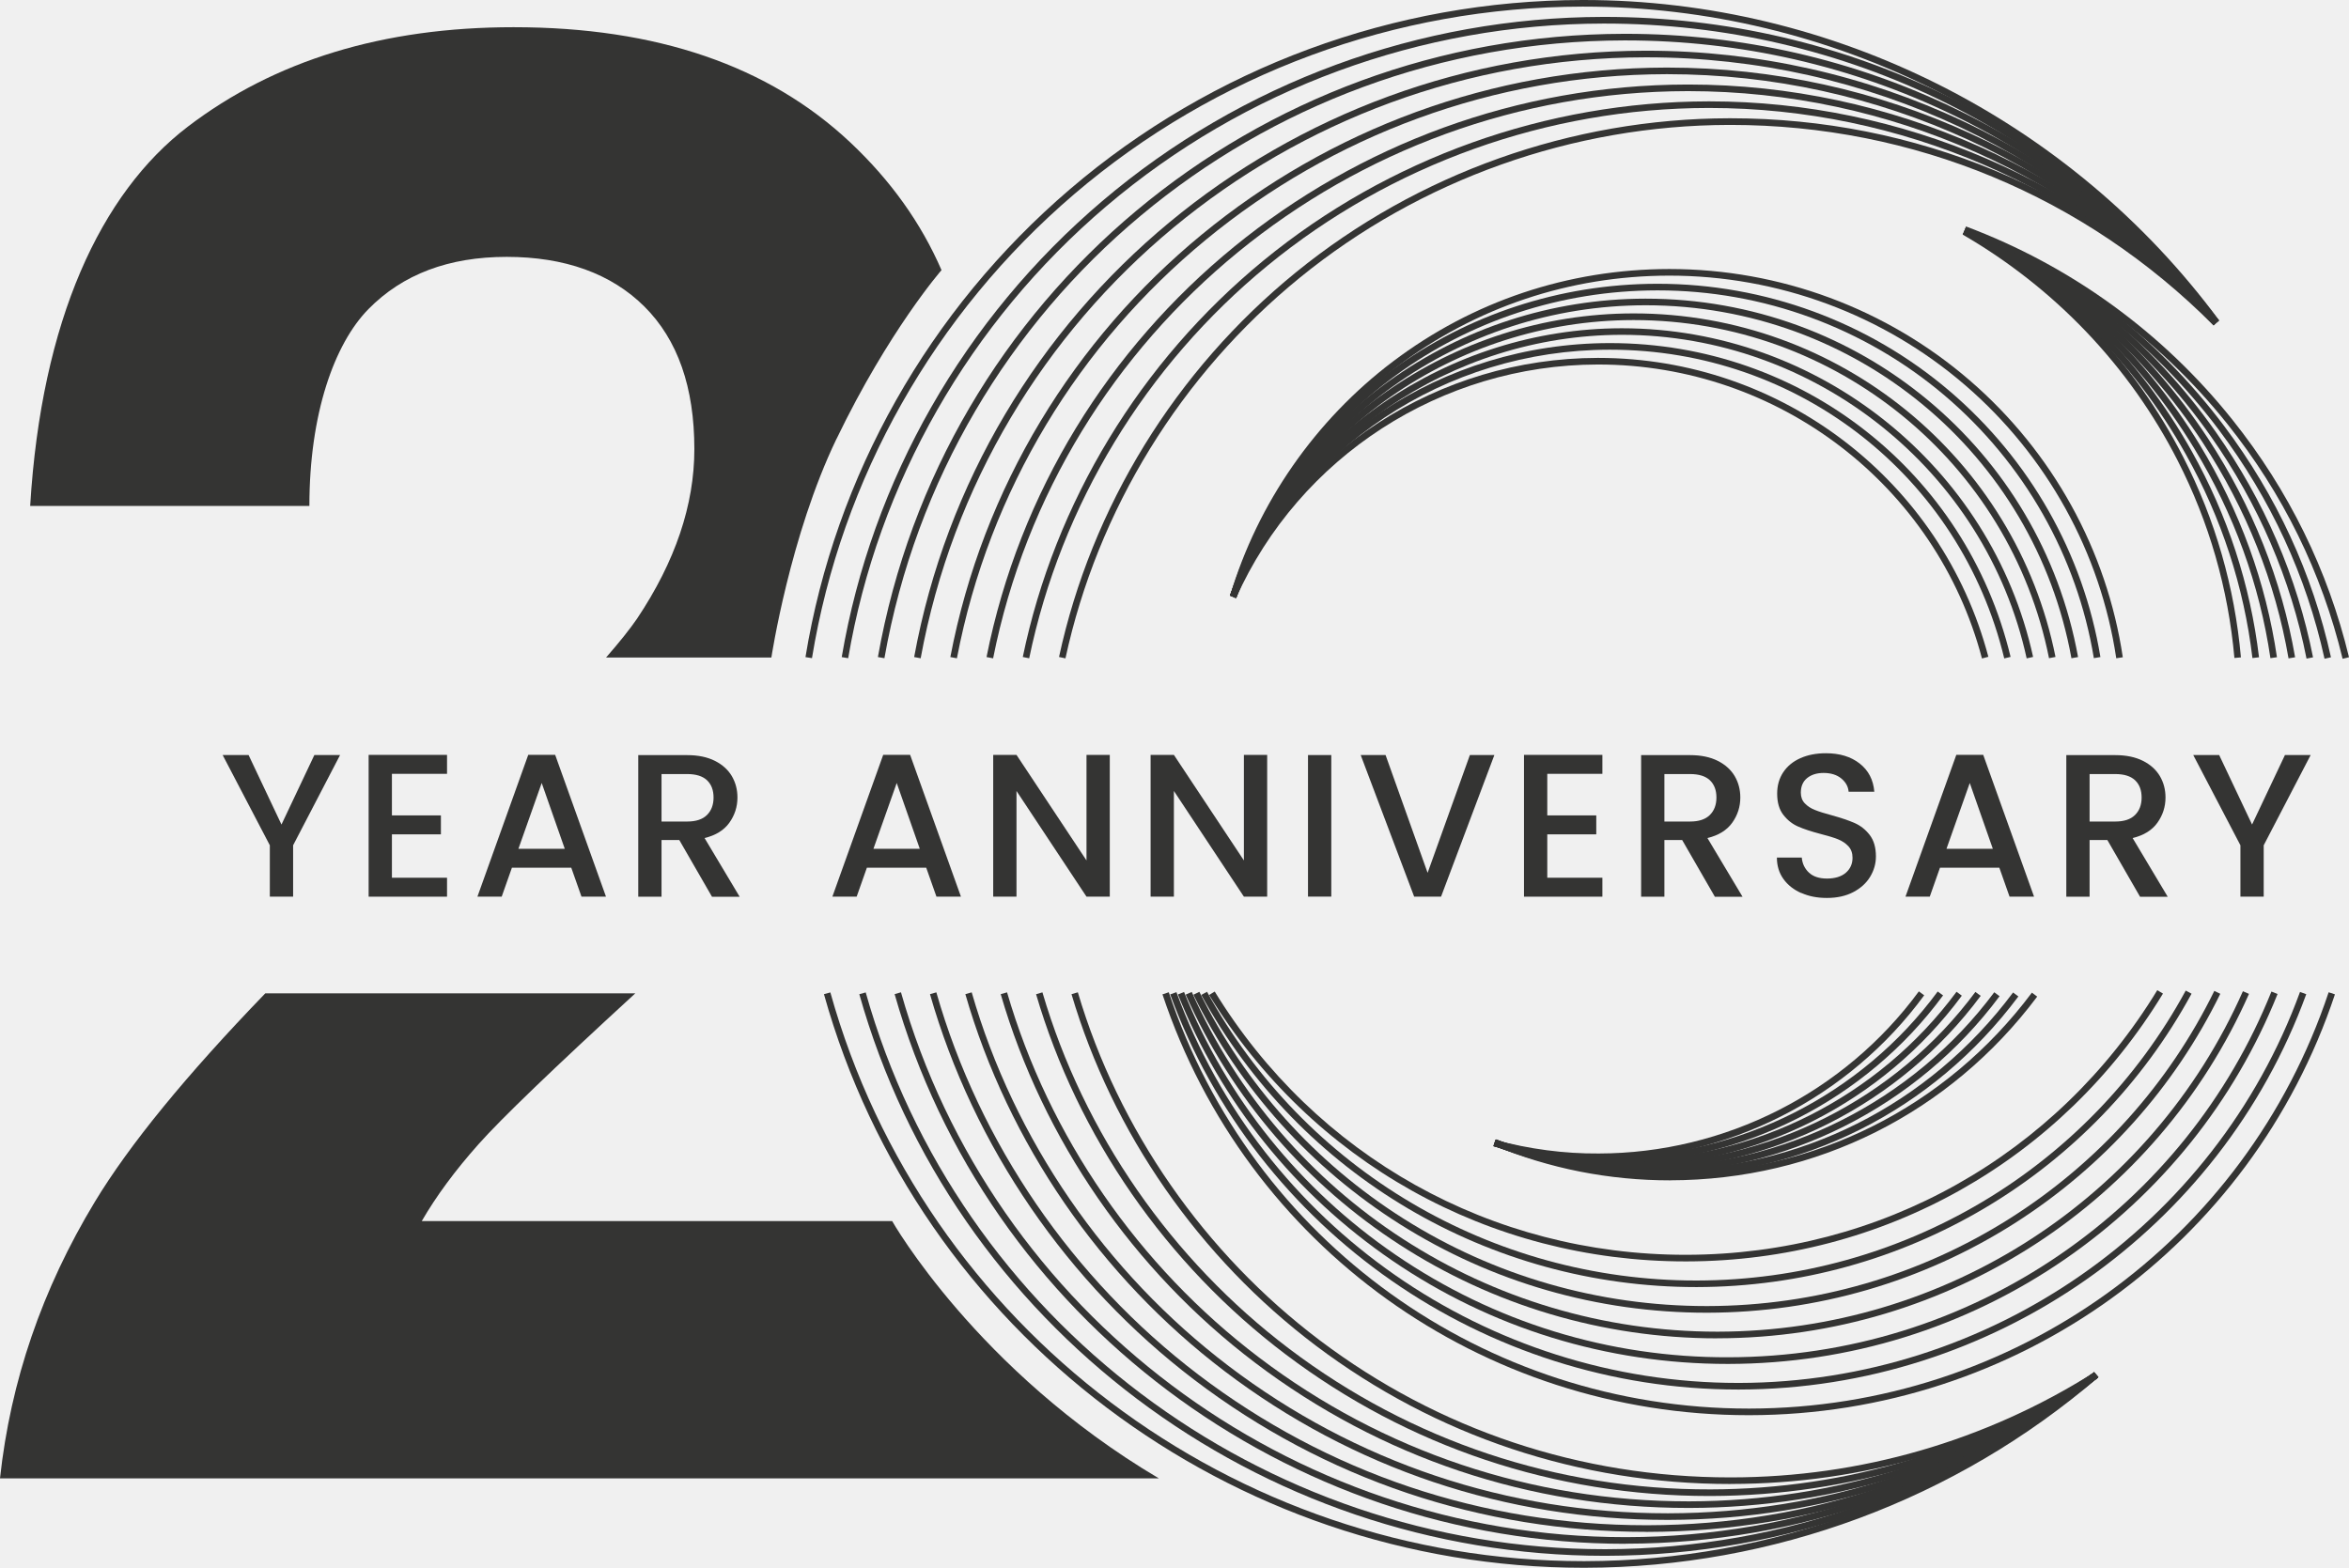
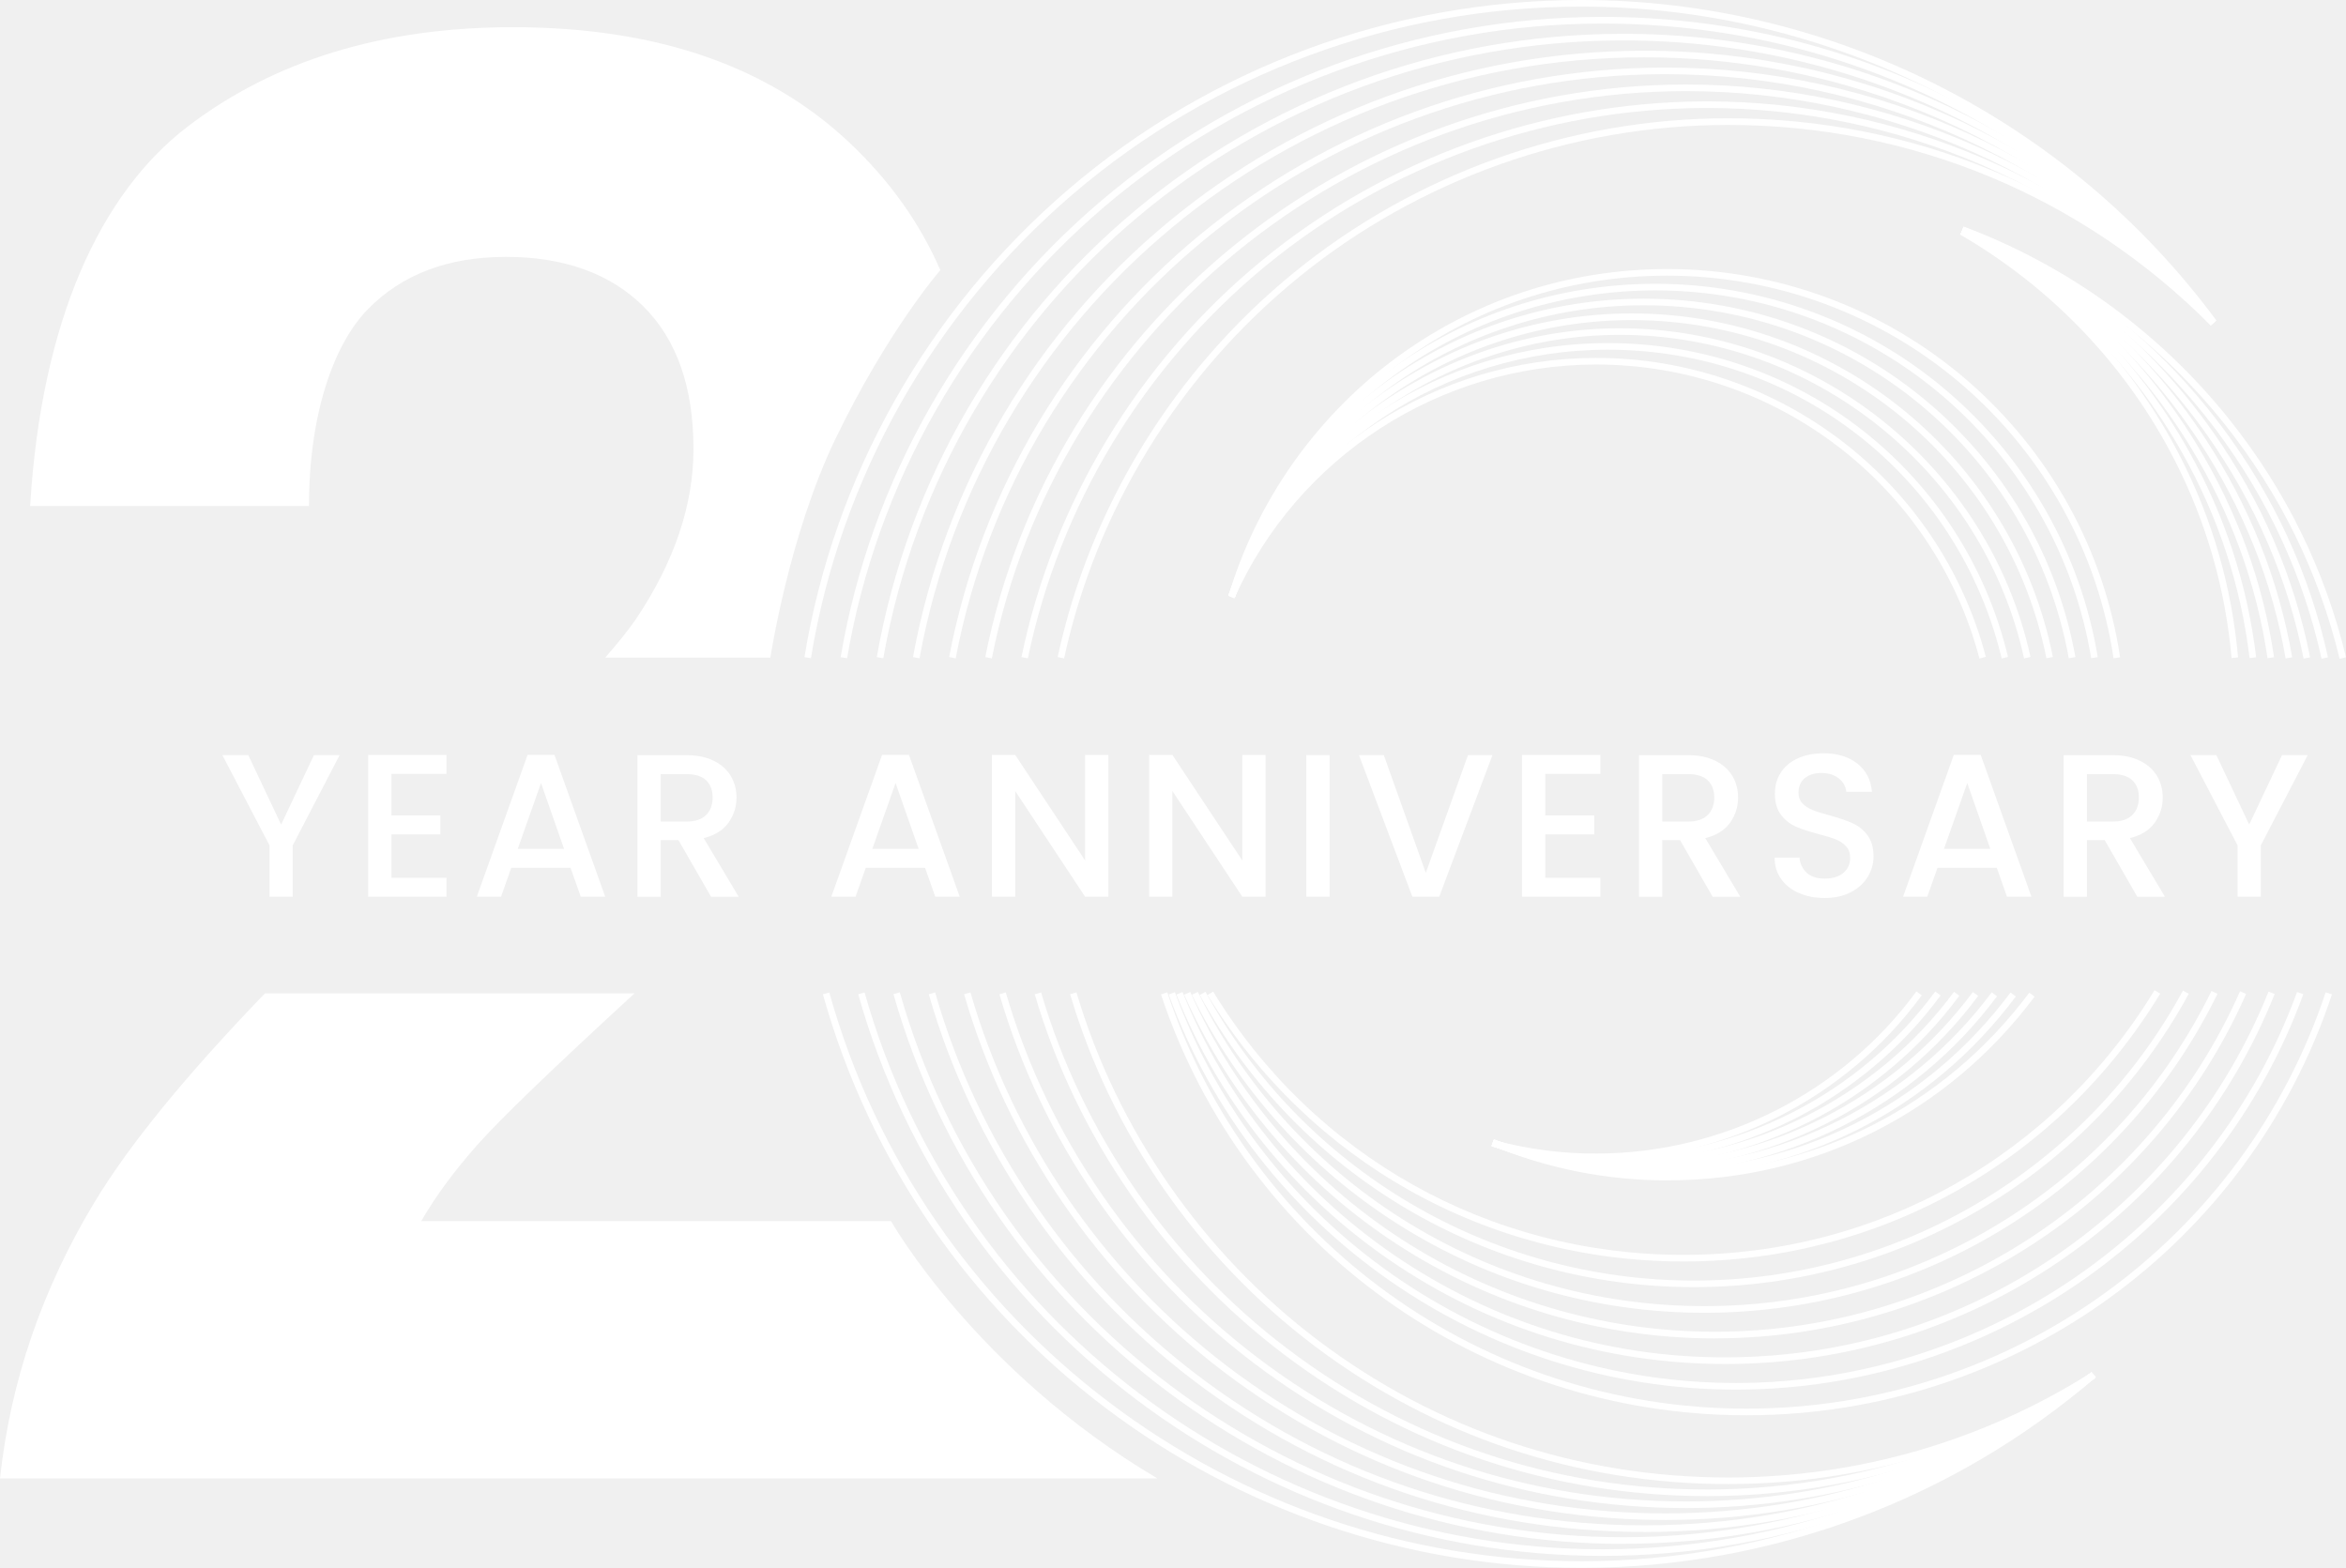
- <svg xmlns="http://www.w3.org/2000/svg" width="400" height="267" viewBox="0 0 400 267" fill="none">
-   <g clip-path="url(#clip0_923_1016)">
-     <path d="M297.769 241.015C252.328 241.015 212.232 212.236 197.952 169.345L199.023 168.988C213.152 211.411 252.826 239.89 297.778 239.89H297.947C342.816 239.815 382.432 211.327 396.534 168.988L397.605 169.345C383.353 212.143 343.304 240.94 297.947 241.015C297.891 241.015 297.825 241.015 297.769 241.015Z" fill="#343433" />
-     <path d="M295.975 236.647C252.826 236.647 213.979 209.622 199.268 169.356L200.329 168.971C214.872 208.797 253.295 235.522 295.975 235.522H296.144C338.767 235.447 377.153 208.684 391.658 168.934L392.72 169.318C378.055 209.519 339.246 236.581 296.153 236.647C296.097 236.647 296.041 236.647 295.975 236.647Z" fill="#343433" />
-     <path d="M294.19 232.286C273.663 232.286 253.925 226.2 237.081 214.685C220.584 203.404 207.958 187.734 200.583 169.364L201.626 168.942C208.925 187.106 221.401 202.597 237.72 213.747C254.423 225.159 274.02 231.226 294.35 231.151C314.661 231.114 334.192 225.056 350.83 213.634C367.082 202.475 379.521 186.994 386.792 168.867L387.835 169.289C380.479 187.622 367.909 203.282 351.468 214.563C334.633 226.116 314.886 232.248 294.35 232.286C294.293 232.286 294.246 232.286 294.19 232.286Z" fill="#343433" />
-     <path d="M292.405 227.927C253.192 227.927 217.681 204.971 201.907 169.394L202.941 168.934C218.526 204.099 253.633 226.792 292.405 226.792H292.564C331.307 226.727 366.387 203.968 381.934 168.812L382.968 169.263C367.232 204.831 331.749 227.852 292.564 227.918C292.508 227.918 292.452 227.918 292.405 227.918V227.927Z" fill="#343433" />
-     <path d="M290.592 223.564C272.056 223.564 254.038 218.369 238.471 208.542C223.271 198.949 211.086 185.417 203.223 169.41L204.237 168.913C212.007 184.733 224.05 198.105 239.072 207.585C254.46 217.3 272.272 222.43 290.592 222.43H290.761C309.118 222.401 326.949 217.216 342.346 207.445C357.33 197.936 369.337 184.555 377.068 168.754L378.083 169.251C370.257 185.239 358.11 198.78 342.947 208.401C327.371 218.285 309.324 223.527 290.761 223.564C290.704 223.564 290.648 223.564 290.592 223.564Z" fill="#343433" />
-     <path d="M288.826 219.196C253.634 219.196 221.354 200.141 204.557 169.44L205.543 168.906C222.143 199.241 254.047 218.08 288.816 218.08H288.966C323.773 218.014 355.668 199.091 372.202 168.699L373.188 169.234C356.447 199.991 324.177 219.14 288.957 219.196C288.91 219.196 288.854 219.196 288.807 219.196H288.826Z" fill="#343433" />
-     <path d="M287.022 214.825C253.615 214.825 223.299 197.871 205.891 169.449L206.849 168.867C224.05 196.952 254.009 213.7 287.022 213.7H287.181C320.231 213.644 350.209 196.793 367.354 168.633L368.322 169.214C350.97 197.721 320.635 214.769 287.191 214.825C287.134 214.825 287.078 214.825 287.031 214.825H287.022Z" fill="#343433" />
-     <path d="M398.91 112.192C395.369 97.525 388.755 84.06 379.257 72.169C367.514 57.475 352.003 46.213 334.389 39.621L334.783 38.57C352.586 45.238 368.275 56.612 380.14 71.475C389.741 83.497 396.421 97.103 400 111.929L398.901 112.192H398.91Z" fill="#343433" />
-     <path d="M395.829 112.172C392.729 98.078 386.669 84.968 377.848 73.219C366.602 58.252 351.571 46.653 334.36 39.685L334.783 38.645C352.172 45.687 367.373 57.418 378.74 72.553C387.665 84.434 393.781 97.684 396.928 111.938L395.829 112.181V112.172Z" fill="#343433" />
-     <path d="M392.766 112.154C390.079 98.594 384.583 85.851 376.438 74.26C365.729 59.041 351.176 47.104 334.332 39.742L334.783 38.711C351.806 46.157 366.536 58.225 377.359 73.623C385.598 85.344 391.16 98.238 393.875 111.948L392.766 112.163V112.154Z" fill="#343433" />
-     <path d="M389.704 112.124C387.449 99.09 382.517 86.693 375.039 75.29C364.893 59.827 350.81 47.552 334.313 39.778L334.793 38.766C351.477 46.614 365.729 59.039 375.988 74.671C383.55 86.205 388.539 98.743 390.822 111.937L389.713 112.124H389.704Z" fill="#343433" />
-     <path d="M386.622 112.106C384.78 99.531 380.403 87.5 373.62 76.332C364.094 60.653 350.49 48.031 334.275 39.835L334.783 38.832C351.176 47.122 364.939 59.884 374.578 75.741C381.436 87.031 385.861 99.213 387.73 111.928L386.612 112.088L386.622 112.106Z" fill="#343433" />
-     <path d="M383.559 112.079C382.103 99.888 378.289 88.204 372.21 77.364C363.333 61.498 350.208 48.538 334.247 39.883L334.783 38.898C350.932 47.657 364.216 60.766 373.197 76.811C379.341 87.782 383.202 99.598 384.677 111.938L383.559 112.07V112.079Z" fill="#343433" />
-     <path d="M380.487 112.05C379.435 100.235 376.175 88.907 370.802 78.395C362.619 62.388 349.965 49.091 334.21 39.948L334.774 38.973C350.716 48.228 363.521 61.684 371.797 77.888C377.237 88.532 380.534 99.991 381.596 111.956L380.469 112.059L380.487 112.05Z" fill="#343433" />
-     <path d="M138.269 112.087L137.16 111.909C142.214 81.029 158.204 52.738 182.188 32.23C206.426 11.497 237.418 0.047 269.435 0H269.632C312.19 0 352.642 20.386 377.876 54.557L376.965 55.223C351.947 21.343 311.833 1.125 269.632 1.125C269.567 1.125 269.501 1.125 269.435 1.125C237.682 1.172 206.961 12.519 182.911 33.074C159.134 53.404 143.276 81.461 138.269 112.078V112.087Z" fill="#343433" />
-     <path d="M144.441 112.096L143.332 111.909C148.452 81.789 164.197 54.21 187.684 34.255C211.424 14.075 241.73 2.926 273.014 2.879H273.221C314.651 2.879 352.783 21.709 377.857 54.576L376.955 55.261C352.088 22.684 314.284 4.014 273.211 4.014C273.136 4.014 273.07 4.014 273.005 4.014C241.993 4.06 211.94 15.107 188.398 35.118C165.118 54.904 149.504 82.248 144.431 112.106L144.441 112.096Z" fill="#343433" />
-     <path d="M150.604 112.096L149.495 111.9C160.336 50.497 213.782 5.861 276.584 5.758H276.8C316.473 5.758 353.29 23.547 377.838 54.585L376.955 55.279C352.623 24.512 316.126 6.883 276.8 6.883C276.725 6.883 276.659 6.883 276.584 6.883C214.336 6.986 161.351 51.238 150.604 112.096Z" fill="#343433" />
-     <path d="M156.776 112.106L155.667 111.9C166.63 52.157 218.995 8.73 280.173 8.637H280.389C318.305 8.637 353.816 25.385 377.838 54.604L376.964 55.317C353.159 26.36 317.967 9.762 280.389 9.762C280.314 9.762 280.248 9.762 280.173 9.762C219.54 9.856 167.645 52.898 156.776 112.106Z" fill="#343433" />
-     <path d="M162.939 112.108L161.83 111.901C172.925 53.837 224.2 11.611 283.743 11.508H283.931C320.118 11.508 354.324 27.205 377.81 54.606L376.955 55.337C353.694 28.19 319.79 12.633 283.94 12.633C283.874 12.633 283.818 12.633 283.752 12.633C224.745 12.736 173.94 54.568 162.948 112.108H162.939Z" fill="#343433" />
-     <path d="M169.102 112.115L167.993 111.9C179.21 55.495 229.396 14.488 287.313 14.395H287.501C321.951 14.395 354.841 29.051 377.782 54.623L376.946 55.373C354.23 30.036 321.641 15.52 287.51 15.52C287.445 15.52 287.388 15.52 287.322 15.52C229.941 15.614 180.225 56.236 169.111 112.125L169.102 112.115Z" fill="#343433" />
-     <path d="M175.264 112.113L174.165 111.888C179.623 85.566 194.166 61.588 215.135 44.381C236.385 26.939 263.291 17.309 290.901 17.262H291.099C323.82 17.262 355.404 30.878 377.782 54.63L376.955 55.399C354.794 31.872 323.5 18.387 291.089 18.387C291.024 18.387 290.958 18.387 290.892 18.387C263.545 18.424 236.892 27.971 215.839 45.244C195.068 62.291 180.657 86.035 175.255 112.113H175.264Z" fill="#343433" />
-     <path d="M181.436 112.123L180.337 111.888C185.861 86.326 200.169 63.07 220.63 46.416C241.383 29.518 267.603 20.188 294.471 20.141H294.678C326.112 20.141 355.601 32.387 377.744 54.64L376.945 55.437C355.019 33.4 325.802 21.275 294.678 21.275C294.603 21.275 294.537 21.275 294.471 21.275C267.856 21.322 241.89 30.559 221.335 47.297C201.071 63.801 186.904 86.823 181.427 112.141L181.436 112.123Z" fill="#343433" />
-     <path d="M269.642 266.999C209.536 266.999 156.382 226.864 140.308 169.316L141.397 169.016C157.33 226.067 210.053 265.874 269.642 265.874H269.867C301.696 265.818 332.501 254.387 356.617 233.672L357.349 234.525C333.036 255.418 301.959 266.952 269.867 266.999C269.792 266.999 269.717 266.999 269.642 266.999Z" fill="#343433" />
-     <path d="M273.23 264.964C214.345 264.964 162.187 225.655 146.329 169.316L147.419 169.016C163.136 224.867 214.853 263.839 273.23 263.839H273.437C303.791 263.783 333.327 253.074 356.607 233.682L357.33 234.544C333.844 254.105 304.054 264.908 273.446 264.964C273.381 264.964 273.305 264.964 273.24 264.964H273.23Z" fill="#343433" />
-     <path d="M276.791 262.919C219.137 262.919 167.984 224.453 152.342 169.306L153.422 168.996C168.923 223.656 219.635 261.785 276.782 261.785H276.988C305.886 261.738 334.145 251.76 356.579 233.681L357.283 234.553C334.652 252.792 306.13 262.863 276.979 262.9C276.913 262.9 276.838 262.9 276.772 262.9L276.791 262.919Z" fill="#343433" />
-     <path d="M280.352 260.883C252.244 260.883 225.629 251.927 203.364 234.983C181.747 218.535 165.767 195.213 158.364 169.313L159.445 169.004C166.782 194.67 182.621 217.785 204.04 234.092C226.108 250.887 252.488 259.757 280.343 259.757H280.559C308.376 259.711 334.662 250.699 356.579 233.707L357.274 234.598C335.16 251.749 308.63 260.845 280.559 260.892C280.484 260.892 280.418 260.892 280.343 260.892L280.352 260.883Z" fill="#343433" />
-     <path d="M283.922 258.848C256.414 258.848 230.354 250.099 208.54 233.529C187.365 217.447 171.685 194.641 164.386 169.313L165.466 169.004C172.7 194.107 188.238 216.697 209.216 232.638C230.833 249.049 256.659 257.723 283.912 257.723H284.128C310.48 257.676 335.526 249.377 356.579 233.717L357.255 234.617C336.005 250.427 310.724 258.801 284.128 258.848C284.053 258.848 283.987 258.848 283.912 258.848H283.922Z" fill="#343433" />
-     <path d="M287.491 256.813C260.585 256.813 235.079 248.261 213.716 232.076C192.982 216.369 177.603 194.079 170.407 169.313L171.488 169.004C178.618 193.535 193.856 215.618 214.392 231.185C235.549 247.22 260.83 255.688 287.482 255.688H287.698C312.556 255.641 336.38 248.045 356.578 233.726L357.236 234.645C336.841 249.105 312.8 256.766 287.698 256.813C287.623 256.813 287.557 256.813 287.482 256.813H287.491Z" fill="#343433" />
-     <path d="M291.08 254.778C264.757 254.778 239.796 246.432 218.893 230.632C198.601 215.3 183.523 193.526 176.43 169.323L177.51 169.004C184.537 192.972 199.474 214.54 219.569 229.731C240.331 245.42 265.161 253.709 291.268 253.653C314.67 253.606 337.255 246.723 356.588 233.735L357.218 234.673C337.705 247.783 314.905 254.731 291.278 254.778C291.212 254.778 291.146 254.778 291.08 254.778Z" fill="#343433" />
-     <path d="M294.688 252.735C268.928 252.735 244.521 244.587 224.069 229.17C204.228 214.204 189.45 192.955 182.461 169.315L183.541 168.996C190.465 192.402 205.102 213.445 224.746 228.27C245 243.546 269.163 251.61 294.641 251.61H294.829C316.774 251.582 338.109 245.402 356.57 233.746L357.171 234.693C338.532 246.462 316.981 252.698 294.866 252.726C294.801 252.726 294.735 252.726 294.669 252.726L294.688 252.735Z" fill="#343433" />
-     <path d="M284.429 201.022C273.982 201.022 263.864 199.025 254.348 195.077L254.78 194.036C264.156 197.918 274.133 199.887 284.429 199.887C308.911 199.85 331.355 188.616 346.001 169.055L346.903 169.73C332.04 189.572 309.277 200.975 284.429 201.013V201.022Z" fill="#343433" />
-     <path d="M282.409 200.441C272.695 200.441 263.254 198.641 254.348 195.106L254.761 194.055C263.536 197.544 272.836 199.316 282.409 199.316C306.44 199.279 328.452 188.241 342.797 169.027L343.699 169.703C329.137 189.198 306.797 200.404 282.409 200.441Z" fill="#343433" />
-     <path d="M280.371 199.868C271.38 199.868 262.624 198.274 254.329 195.132L254.733 194.082C262.897 197.176 271.53 198.742 280.38 198.742C303.613 198.705 325.746 187.583 339.594 168.988L340.496 169.663C326.441 188.54 303.97 199.83 280.38 199.868H280.371Z" fill="#343433" />
-     <path d="M278.35 199.288C270.111 199.288 262.023 197.891 254.338 195.143L254.714 194.084C262.286 196.784 270.233 198.153 278.35 198.153C301.132 198.116 322.833 187.191 336.38 168.934L337.282 169.599C323.519 188.138 301.489 199.232 278.35 199.269V199.288Z" fill="#343433" />
-     <path d="M276.312 198.717C268.796 198.717 261.403 197.526 254.319 195.181L254.676 194.112C261.647 196.419 268.918 197.591 276.312 197.591C298.652 197.554 319.903 186.836 333.168 168.906L334.069 169.572C320.598 187.783 299.009 198.679 276.312 198.707V198.717Z" fill="#343433" />
-     <path d="M274.292 198.145C267.491 198.145 260.774 197.16 254.329 195.2L254.658 194.122C260.999 196.044 267.604 197.01 274.292 197.01C296.191 196.973 317 186.451 329.964 168.859L330.876 169.525C317.705 187.398 296.557 198.098 274.302 198.126L274.292 198.145Z" fill="#343433" />
-     <path d="M272.15 197.572C266.147 197.572 260.153 196.784 254.338 195.237L254.629 194.149C260.397 195.687 266.335 196.494 272.263 196.447C293.72 196.409 314.087 186.085 326.751 168.84L327.662 169.506C314.792 187.051 294.086 197.544 272.272 197.572C272.234 197.572 272.197 197.572 272.159 197.572H272.15Z" fill="#343433" />
-     <path d="M360.364 112.086C357.677 94.109 348.565 77.624 334.698 65.649C320.691 53.553 302.738 46.923 284.184 46.942C267.283 46.97 251.256 52.343 237.841 62.489C224.858 72.307 215.172 86.233 210.569 101.705L209.488 101.386C214.157 85.689 223.984 71.557 237.165 61.589C250.787 51.293 267.049 45.844 284.194 45.816H284.306C303.105 45.816 321.264 52.559 335.441 64.805C349.514 76.958 358.758 93.697 361.482 111.936L360.364 112.105V112.086Z" fill="#343433" />
-     <path d="M356.551 112.084C353.695 94.755 344.685 78.889 331.195 67.402C317.582 55.821 300.221 49.453 282.296 49.453H282.165C249.218 49.51 220.443 70.515 210.55 101.722L209.479 101.385C219.522 69.708 248.73 48.384 282.165 48.328H282.296C300.494 48.328 318.118 54.798 331.928 66.548C345.625 78.204 354.766 94.305 357.669 111.897L356.56 112.084H356.551Z" fill="#343433" />
-     <path d="M352.736 112.106C346.414 77.26 315.938 51.989 280.257 51.989H280.145C248.57 52.035 220.593 72.037 210.541 101.763L209.47 101.407C219.682 71.221 248.081 50.91 280.145 50.863H280.267C316.502 50.863 347.438 76.51 353.864 111.9L352.755 112.097L352.736 112.106Z" fill="#343433" />
-     <path d="M348.922 112.114C342.252 78.722 312.528 54.51 278.219 54.51H278.106C247.884 54.556 220.724 73.555 210.503 101.79L209.441 101.406C219.813 72.72 247.405 53.422 278.097 53.375H278.219C313.063 53.375 343.248 77.962 350.021 111.88L348.912 112.096L348.922 112.114Z" fill="#343433" />
-     <path d="M345.108 112.114C338.109 80.175 309.136 57.022 276.199 57.022H276.086C247.217 57.078 220.856 75.083 210.494 101.827L209.441 101.424C219.973 74.248 246.756 55.953 276.086 55.906H276.199C309.662 55.906 339.095 79.434 346.207 111.879L345.108 112.123V112.114Z" fill="#343433" />
-     <path d="M341.294 112.134C333.835 81.16 306.252 59.555 274.179 59.555H274.057C246.108 59.602 221.147 76.209 210.466 101.865L209.423 101.434C220.283 75.356 245.648 58.477 274.048 58.43H274.17C306.759 58.43 334.802 80.391 342.374 111.871L341.275 112.134H341.294Z" fill="#343433" />
-     <path d="M337.498 112.134C329.71 82.652 302.842 62.078 272.15 62.078H272.047C245.46 62.125 221.279 77.757 210.456 101.894L209.423 101.435C220.433 76.885 245.009 60.991 272.047 60.953H272.15C303.359 60.953 330.669 81.874 338.588 111.853L337.498 112.144V112.134Z" fill="#343433" />
-     <path d="M142.44 74.766C151.336 56.302 160.327 46.005 160.327 46.005C156.851 37.988 151.684 30.749 144.816 24.278C130.913 11.188 111.795 4.633 87.463 4.633C65.264 4.633 46.756 10.287 31.96 21.587C17.154 32.896 7.046 54.548 5.139 86.168H52.684C52.684 70.49 56.912 58.58 62.736 52.645C68.561 46.709 76.415 43.746 86.279 43.746C96.143 43.746 104.082 46.578 109.747 52.223C115.412 57.877 118.239 65.96 118.239 76.482C118.239 86 114.989 95.621 108.488 105.354C107.257 107.146 105.491 109.359 103.199 111.984H131.354C131.354 111.984 134.501 91.223 142.44 74.747V74.766Z" fill="#343433" />
-     <path d="M197.332 251.773H0C1.794 235.212 7.177 219.515 16.149 204.68C22.04 194.937 31.735 183.093 45.178 169.168H108.187C94.227 181.977 85.321 190.548 81.488 194.862C77.505 199.335 74.282 203.705 71.821 207.953H151.919C151.919 207.953 166.311 233.412 197.332 251.773Z" fill="#343433" />
-     <path d="M57.908 128.59L49.913 143.959V152.699H45.948V143.959L37.916 128.59H42.331L47.931 140.424L53.53 128.59H57.908Z" fill="#343433" />
-     <path d="M66.738 131.788V138.868H75.08V142.094H66.738V149.483H76.123V152.709H62.773V128.562H76.123V131.788H66.738Z" fill="#343433" />
-     <path d="M97.289 147.778H87.171L85.433 152.701H81.3L89.952 128.555H94.537L103.189 152.701H99.018L97.28 147.778H97.289ZM96.171 144.552L92.244 133.346L88.28 144.552H96.171Z" fill="#343433" />
-     <path d="M121.236 152.711L115.674 143.061H112.649V152.711H108.685V128.602H117.027C118.878 128.602 120.447 128.93 121.734 129.577C123.021 130.224 123.979 131.096 124.618 132.174C125.257 133.262 125.576 134.481 125.576 135.822C125.576 137.397 125.116 138.823 124.204 140.108C123.284 141.392 121.884 142.264 119.977 142.724L125.952 152.72H121.226L121.236 152.711ZM112.649 139.911H117.027C118.511 139.911 119.629 139.545 120.381 138.804C121.132 138.063 121.508 137.069 121.508 135.822C121.508 134.575 121.142 133.6 120.4 132.887C119.657 132.184 118.53 131.827 117.027 131.827H112.649V139.911Z" fill="#343433" />
-     <path d="M157.734 147.778H147.616L145.878 152.701H141.744L150.396 128.555H154.981L163.633 152.701H159.462L157.724 147.778H157.734ZM156.625 144.552L152.698 133.346L148.734 144.552H156.625Z" fill="#343433" />
-     <path d="M188.98 152.709H185.015L173.093 134.705V152.709H169.129V128.562H173.093L185.015 146.539V128.562H188.98V152.709Z" fill="#343433" />
-     <path d="M215.782 152.709H211.818L199.896 134.705V152.709H195.932V128.562H199.896L211.818 146.539V128.562H215.782V152.709Z" fill="#343433" />
-     <path d="M226.699 128.59V152.699H222.734V128.59H226.699Z" fill="#343433" />
-     <path d="M254.469 128.59L245.394 152.699H240.809L231.706 128.59H235.943L243.102 148.648L250.298 128.59H254.469Z" fill="#343433" />
-     <path d="M263.478 131.788V138.868H271.821V142.094H263.478V149.483H272.863V152.709H259.514V128.562H272.863V131.788H263.478Z" fill="#343433" />
-     <path d="M292.01 152.711L286.449 143.061H283.423V152.711H279.459V128.602H287.801C289.652 128.602 291.221 128.93 292.508 129.577C293.795 130.224 294.753 131.096 295.392 132.174C296.031 133.262 296.35 134.481 296.35 135.822C296.35 137.397 295.89 138.823 294.979 140.108C294.058 141.392 292.658 142.264 290.751 142.724L296.726 152.72H292.001H292.01V152.711ZM283.423 139.911H287.801C289.286 139.911 290.404 139.545 291.155 138.804C291.907 138.063 292.283 137.069 292.283 135.822C292.283 134.575 291.916 133.6 291.174 132.887C290.432 132.184 289.304 131.827 287.801 131.827H283.423V139.911Z" fill="#343433" />
-     <path d="M306.749 152.1C305.453 151.537 304.429 150.731 303.687 149.69C302.945 148.649 302.578 147.43 302.578 146.051H306.815C306.909 147.092 307.322 147.945 308.046 148.621C308.779 149.296 309.803 149.624 311.118 149.624C312.433 149.624 313.551 149.296 314.312 148.639C315.073 147.983 315.458 147.13 315.458 146.089C315.458 145.282 315.223 144.617 314.744 144.11C314.265 143.604 313.682 143.21 312.968 142.929C312.264 142.647 311.287 142.347 310.028 142.028C308.45 141.616 307.172 141.194 306.186 140.762C305.199 140.331 304.363 139.665 303.668 138.765C302.973 137.865 302.625 136.665 302.625 135.155C302.625 133.767 302.973 132.548 303.668 131.507C304.363 130.466 305.34 129.669 306.59 129.116C307.839 128.563 309.286 128.281 310.93 128.281C313.269 128.281 315.186 128.863 316.679 130.035C318.173 131.207 319 132.801 319.169 134.836H314.791C314.725 133.955 314.303 133.204 313.542 132.576C312.781 131.948 311.766 131.638 310.517 131.638C309.38 131.638 308.45 131.929 307.736 132.501C307.022 133.082 306.655 133.908 306.655 134.995C306.655 135.736 306.881 136.346 307.332 136.815C307.783 137.293 308.356 137.668 309.051 137.94C309.746 138.221 310.695 138.521 311.898 138.84C313.495 139.281 314.8 139.722 315.806 140.162C316.811 140.603 317.675 141.278 318.38 142.197C319.084 143.107 319.441 144.335 319.441 145.854C319.441 147.083 319.113 148.236 318.455 149.324C317.797 150.412 316.83 151.284 315.571 151.94C314.312 152.597 312.818 152.925 311.108 152.925C309.399 152.925 308.027 152.643 306.731 152.071L306.749 152.1Z" fill="#343433" />
-     <path d="M340.467 147.778H330.349L328.611 152.701H324.478L333.13 128.555H337.714L346.367 152.701H342.196L340.458 147.778H340.467ZM339.349 144.552L335.422 133.346L331.458 144.552H339.349Z" fill="#343433" />
-     <path d="M364.413 152.711L358.852 143.061H355.827V152.711H351.862V128.602H360.205C362.055 128.602 363.624 128.93 364.911 129.577C366.198 130.224 367.157 131.096 367.795 132.174C368.434 133.262 368.754 134.481 368.754 135.822C368.754 137.397 368.293 138.823 367.382 140.108C366.461 141.392 365.062 142.264 363.155 142.724L369.129 152.72H364.404H364.413V152.711ZM355.827 139.911H360.205C361.689 139.911 362.807 139.545 363.558 138.804C364.31 138.063 364.686 137.069 364.686 135.822C364.686 134.575 364.319 133.6 363.577 132.887C362.835 132.184 361.708 131.827 360.205 131.827H355.827V139.911Z" fill="#343433" />
-     <path d="M393.47 128.59L385.475 143.959V152.699H381.511V143.959L373.479 128.59H377.894L383.493 140.424L389.092 128.59H393.47Z" fill="#343433" />
+ <svg xmlns="http://www.w3.org/2000/svg" width="600" height="401" viewBox="0 0 600 401" fill="none">
+   <g clip-path="url(#clip0_923_1158)">
+     <path d="M446.653 361.976C378.491 361.976 318.348 318.754 296.928 254.336L298.535 253.801C319.729 317.515 379.238 360.286 446.668 360.286H446.921C514.224 360.174 573.649 317.388 594.8 253.801L596.407 254.336C575.03 318.613 514.956 361.864 446.921 361.976C446.837 361.976 446.738 361.976 446.653 361.976Z" fill="white" />
+     <path d="M443.962 355.412C379.238 355.412 320.969 314.823 298.901 254.349L300.493 253.771C322.307 313.584 379.943 353.722 443.962 353.722H444.215C508.15 353.609 565.729 313.415 587.487 253.715L589.079 254.292C567.082 314.668 508.868 355.313 444.229 355.412C444.145 355.412 444.06 355.412 443.962 355.412Z" fill="white" />
+     <path d="M441.285 348.864C410.494 348.864 380.887 339.724 355.621 322.429C330.875 305.487 311.936 281.953 300.874 254.364L302.438 253.73C313.388 281.01 332.101 304.276 356.579 321.021C381.634 338.161 411.03 347.273 441.524 347.16C471.991 347.104 501.287 338.006 526.244 320.852C550.623 304.093 569.28 280.841 580.187 253.617L581.751 254.251C570.718 281.784 551.863 305.304 527.202 322.246C501.95 339.597 472.329 348.808 441.524 348.864C441.44 348.864 441.369 348.864 441.285 348.864Z" fill="white" />
+     <path d="M438.607 342.318C379.788 342.318 326.521 307.841 302.861 254.408L304.411 253.718C327.789 306.531 380.45 340.614 438.607 340.614H438.847C496.961 340.515 549.58 306.334 572.902 253.535L574.452 254.211C550.848 307.63 497.623 342.205 438.847 342.304C438.762 342.304 438.677 342.304 438.607 342.304V342.318Z" fill="white" />
+     <path d="M435.887 335.767C408.084 335.767 381.056 327.965 357.706 313.206C334.905 298.798 316.628 278.476 304.833 254.435L306.355 253.689C318.009 277.448 336.075 297.531 358.608 311.769C381.69 326.36 408.408 334.063 435.887 334.063H436.141C463.676 334.021 490.422 326.233 513.519 311.558C535.995 297.277 554.004 277.18 565.602 253.449L567.124 254.196C555.385 278.208 537.165 298.545 514.421 312.994C491.056 327.838 463.986 335.711 436.141 335.767C436.056 335.767 435.972 335.767 435.887 335.767Z" fill="white" />
+     <path d="M433.238 329.203C380.45 329.203 332.031 300.585 306.835 254.476L308.315 253.673C333.215 299.233 381.07 327.527 433.224 327.527H433.45C485.66 327.429 533.501 299.008 558.303 253.363L559.782 254.166C534.671 300.36 486.266 329.119 433.436 329.203C433.365 329.203 433.281 329.203 433.21 329.203H433.238Z" fill="white" />
+     <path d="M430.533 322.641C380.422 322.641 334.948 297.178 308.836 254.491L310.273 253.618C336.075 295.798 381.014 320.951 430.533 320.951H430.772C480.347 320.867 525.314 295.558 551.031 253.266L552.483 254.139C526.455 296.953 480.953 322.557 430.786 322.641C430.702 322.641 430.617 322.641 430.547 322.641H430.533Z" fill="white" />
+     <path d="M598.365 168.495C593.053 146.469 583.132 126.245 568.885 108.387C551.271 86.318 528.005 69.404 501.583 59.503L502.175 57.926C528.879 67.939 552.412 85.022 570.21 107.345C584.612 125.4 594.631 145.835 600 168.101L598.351 168.495H598.365Z" fill="white" />
+     <path d="M593.744 168.468C589.093 147.3 580.004 127.612 566.772 109.965C549.904 87.488 527.357 70.066 501.541 59.602L502.175 58.039C528.259 68.616 551.06 86.234 568.111 108.965C581.498 126.809 590.672 146.709 595.392 168.116L593.744 168.482V168.468Z" fill="white" />
+     <path d="M589.149 168.439C585.119 148.074 576.875 128.935 564.658 111.527C548.593 88.67 526.765 70.742 501.499 59.686L502.175 58.137C527.709 69.319 549.805 87.445 566.039 110.57C578.397 128.174 586.74 147.539 590.812 168.129L589.149 168.453V168.439Z" fill="white" />
+     <path d="M584.555 168.398C581.173 148.822 573.775 130.204 562.558 113.078C547.339 89.854 526.215 71.419 501.47 59.744L502.189 58.223C527.216 70.011 548.593 88.671 563.981 112.148C575.325 129.471 582.808 148.301 586.232 168.116L584.569 168.398H584.555Z" fill="white" />
+     <path d="M579.933 168.369C577.171 149.483 570.605 131.414 560.43 114.64C546.141 91.093 525.736 72.136 501.414 59.827L502.175 58.32C526.765 70.77 547.41 89.938 561.868 113.753C572.155 130.71 578.792 149.004 581.596 168.101L579.919 168.341L579.933 168.369Z" fill="white" />
+     <path d="M575.339 168.326C573.155 150.017 567.434 132.469 558.316 116.189C545 92.359 525.314 72.896 501.372 59.897L502.175 58.418C526.399 71.572 546.324 91.261 559.796 115.358C569.012 131.835 574.804 149.581 577.016 168.114L575.339 168.312V168.326Z" fill="white" />
+     <path d="M570.732 168.284C569.153 150.539 564.263 133.526 556.203 117.738C543.929 93.698 524.947 73.727 501.315 59.996L502.161 58.531C526.075 72.432 545.282 92.641 557.697 116.978C565.856 132.963 570.802 150.173 572.394 168.143L570.703 168.298L570.732 168.284Z" fill="white" />
+     <path d="M207.403 168.34L205.74 168.073C213.322 121.696 237.306 79.206 273.282 48.405C309.639 17.266 356.128 0.07 404.153 0H404.449C468.284 0 528.964 30.618 566.814 81.938L565.447 82.938C527.921 32.054 467.749 1.69 404.449 1.69C404.35 1.69 404.251 1.69 404.153 1.69C356.522 1.76 310.442 18.802 274.367 49.673C238.701 80.206 214.914 122.344 207.403 168.326V168.34Z" fill="white" />
+     <path d="M216.661 168.355L214.999 168.073C222.679 122.837 246.296 81.417 281.526 51.448C317.136 21.14 362.596 4.395 409.521 4.324H409.832C471.976 4.324 529.175 32.604 566.786 81.967L565.433 82.995C528.132 34.069 471.427 6.028 409.817 6.028C409.705 6.028 409.606 6.028 409.507 6.028C362.99 6.099 317.911 22.689 282.597 52.743C247.677 82.46 224.257 123.527 216.647 168.369L216.661 168.355Z" fill="white" />
+     <path d="M225.905 168.356L224.243 168.06C240.505 75.841 320.673 8.803 414.876 8.648H415.2C474.71 8.648 529.936 35.365 566.758 81.981L565.433 83.023C528.935 36.816 474.189 10.338 415.2 10.338C415.088 10.338 414.989 10.338 414.876 10.338C321.504 10.493 242.026 76.954 225.905 168.356Z" fill="white" />
+     <path d="M235.164 168.37L233.501 168.06C249.946 78.334 328.494 13.114 420.259 12.973H420.584C477.458 12.973 530.725 38.126 566.758 82.01L565.447 83.08C529.738 39.59 476.951 14.663 420.584 14.663C420.471 14.663 420.372 14.663 420.259 14.663C329.311 14.803 251.468 79.447 235.164 168.37Z" fill="white" />
+     <path d="M244.408 168.369L242.745 168.059C259.388 80.854 336.3 17.436 425.614 17.281H425.896C480.178 17.281 531.486 40.857 566.715 82.009L565.433 83.108C530.542 42.336 479.684 18.971 425.91 18.971C425.811 18.971 425.727 18.971 425.628 18.971C337.118 19.126 260.909 81.953 244.422 168.369H244.408Z" fill="white" />
+     <path d="M253.652 168.382L251.989 168.058C268.815 83.345 344.093 21.758 430.969 21.617H431.251C482.925 21.617 532.261 43.63 566.673 82.035L565.419 83.162C531.345 45.108 482.46 23.307 431.265 23.307C431.166 23.307 431.082 23.307 430.983 23.307C344.91 23.448 270.337 84.458 253.666 168.396L253.652 168.382Z" fill="white" />
+     <path d="M262.896 168.384L261.248 168.046C269.435 128.514 291.249 92.502 322.702 66.659C354.577 40.464 394.936 26 436.352 25.93H436.648C485.73 25.93 533.106 46.379 566.673 82.052L565.433 83.207C532.19 47.872 485.251 27.62 436.634 27.62C436.535 27.62 436.437 27.62 436.338 27.62C395.317 27.676 355.338 42.013 323.759 67.955C292.602 93.559 270.985 129.218 262.882 168.384H262.896Z" fill="white" />
+     <path d="M272.155 168.395L270.506 168.043C278.792 129.651 300.254 94.724 330.946 69.712C362.074 44.334 401.404 30.32 441.707 30.25H442.017C489.168 30.25 533.402 48.643 566.617 82.063L565.419 83.26C532.528 50.164 488.703 31.954 442.017 31.954C441.904 31.954 441.806 31.954 441.707 31.954C401.785 32.025 362.835 45.897 332.002 71.036C301.606 95.823 280.356 130.398 272.14 168.423L272.155 168.395Z" fill="white" />
+     <path d="M404.463 400.999C314.303 400.999 234.572 340.721 210.461 254.291L212.096 253.84C235.995 339.524 315.078 399.308 404.463 399.308H404.801C452.544 399.224 498.751 382.056 534.924 350.946L536.023 352.227C499.554 383.605 452.938 400.928 404.801 400.999C404.688 400.999 404.575 400.999 404.463 400.999Z" fill="white" />
+     <path d="M409.845 397.942C321.518 397.942 243.281 338.904 219.494 254.291L221.128 253.84C244.704 337.721 322.279 396.252 409.845 396.252H410.156C455.686 396.168 499.991 380.084 534.91 350.96L535.995 352.255C500.766 381.634 456.081 397.858 410.17 397.942C410.071 397.942 409.958 397.942 409.86 397.942H409.845Z" fill="white" />
+     <path d="M415.187 394.873C328.705 394.873 251.976 337.102 228.513 254.277L230.133 253.812C253.385 335.905 329.452 393.169 415.172 393.169H415.482C458.829 393.099 501.217 378.114 534.868 350.961L535.925 352.27C501.978 379.663 459.195 394.788 415.468 394.845C415.37 394.845 415.257 394.845 415.158 394.845L415.187 394.873Z" fill="white" />
+     <path d="M420.527 391.818C378.365 391.818 338.443 378.369 305.045 352.92C272.62 328.217 248.65 293.192 237.545 254.293L239.166 253.828C250.172 292.375 273.93 327.091 306.06 351.582C339.161 376.805 378.731 390.128 420.513 390.128H420.837C462.563 390.058 501.992 376.524 534.868 351.004L535.911 352.342C502.739 378.101 462.944 391.762 420.837 391.833C420.725 391.833 420.626 391.833 420.513 391.833L420.527 391.818Z" fill="white" />
+     <path d="M425.882 388.762C384.621 388.762 345.531 375.622 312.81 350.737C281.047 326.584 257.527 292.332 246.578 254.293L248.199 253.828C259.049 291.53 282.357 325.457 313.824 349.399C346.249 374.045 384.988 387.072 425.868 387.072H426.192C465.719 387.002 503.288 374.538 534.868 351.018L535.882 352.37C504.007 376.115 466.086 388.692 426.192 388.762C426.079 388.762 425.981 388.762 425.868 388.762H425.882Z" fill="white" />
+     <path d="M431.237 385.706C390.878 385.706 352.619 372.862 320.574 348.554C289.473 324.964 266.405 291.487 255.611 254.293L257.231 253.828C267.927 290.671 290.784 323.837 321.589 347.216C353.323 371.299 391.244 384.016 431.223 384.016H431.547C468.834 383.946 504.57 372.538 534.868 351.033L535.854 352.413C505.261 374.13 469.2 385.636 431.547 385.706C431.434 385.706 431.335 385.706 431.223 385.706H431.237Z" fill="white" />
+     <path d="M436.62 382.65C397.135 382.65 359.693 370.116 328.339 346.385C297.901 323.358 275.283 290.657 264.644 254.307L266.265 253.828C276.805 289.826 299.211 322.218 329.354 345.033C360.496 368.595 397.741 381.045 436.902 380.96C472.005 380.89 505.881 370.552 534.882 351.047L535.826 352.455C506.558 372.144 472.357 382.58 436.916 382.65C436.817 382.65 436.719 382.65 436.62 382.65Z" fill="white" />
+     <path d="M442.031 379.578C403.392 379.578 366.781 367.34 336.103 344.186C306.342 321.709 284.175 289.796 273.691 254.291L275.311 253.812C285.697 288.965 307.652 320.568 337.118 342.834C367.5 365.776 403.744 377.888 441.961 377.888H442.243C475.161 377.846 507.164 368.565 534.854 351.059L535.756 352.482C507.798 370.156 475.471 379.522 442.299 379.564C442.2 379.564 442.102 379.564 442.003 379.564L442.031 379.578Z" fill="white" />
+     <path d="M426.643 301.909C410.973 301.909 395.796 298.909 381.521 292.98L382.17 291.417C396.233 297.248 411.199 300.205 426.643 300.205C463.367 300.149 497.032 283.277 519.001 253.898L520.354 254.912C498.061 284.713 463.916 301.839 426.643 301.895V301.909Z" fill="white" />
+     <path d="M423.614 301.035C409.043 301.035 394.88 298.331 381.521 293.022L382.142 291.444C395.303 296.683 409.254 299.345 423.614 299.345C459.66 299.289 492.678 282.713 514.196 253.855L515.548 254.869C493.706 284.149 460.196 300.979 423.614 301.035Z" fill="white" />
+     <path d="M420.556 300.178C407.07 300.178 393.936 297.784 381.493 293.066L382.099 291.488C394.345 296.136 407.295 298.488 420.57 298.488C455.419 298.431 488.619 281.728 509.39 253.801L510.743 254.815C489.662 283.165 455.954 300.121 420.57 300.178H420.556Z" fill="white" />
+     <path d="M417.526 299.303C405.167 299.303 393.034 297.205 381.507 293.078L382.071 291.487C393.429 295.543 405.351 297.599 417.526 297.599C451.699 297.543 484.251 281.135 504.571 253.715L505.924 254.715C485.279 282.558 452.234 299.219 417.526 299.275V299.303Z" fill="white" />
+     <path d="M414.468 298.443C403.194 298.443 392.104 296.655 381.479 293.134L382.014 291.528C392.471 294.993 403.378 296.753 414.468 296.753C447.978 296.697 479.854 280.6 499.751 253.672L501.104 254.672C480.897 282.022 448.514 298.387 414.468 298.429V298.443Z" fill="white" />
+     <path d="M411.438 297.584C401.236 297.584 391.16 296.106 381.493 293.162L381.986 291.543C391.498 294.43 401.405 295.88 411.438 295.88C444.286 295.824 475.499 280.022 494.946 253.602L496.313 254.601C476.556 281.445 444.836 297.514 411.452 297.556L411.438 297.584Z" fill="white" />
+     <path d="M408.225 296.726C399.221 296.726 390.23 295.543 381.507 293.219L381.944 291.586C390.597 293.895 399.503 295.107 408.394 295.036C440.58 294.98 471.131 279.474 490.127 253.574L491.494 254.574C472.188 280.924 441.13 296.684 408.409 296.726C408.352 296.726 408.296 296.726 408.239 296.726H408.225Z" fill="white" />
+     <path d="M540.547 168.341C536.517 141.343 522.848 116.584 502.048 98.599C481.037 80.431 454.108 70.474 426.277 70.502C400.926 70.545 376.885 78.615 356.762 93.853C337.287 108.598 322.758 129.512 315.853 152.75L314.233 152.271C321.237 128.696 335.977 107.472 355.747 92.501C376.18 77.037 400.573 68.855 426.291 68.812H426.46C454.658 68.812 481.897 78.939 503.161 97.332C524.271 115.584 538.137 140.723 542.224 168.115L540.547 168.369V168.341Z" fill="white" />
+     <path d="M534.826 168.34C530.542 142.313 517.028 118.484 496.792 101.232C476.373 83.839 450.331 74.276 423.444 74.276H423.247C373.827 74.361 330.664 105.908 315.825 152.777L314.219 152.27C329.283 104.696 373.094 72.67 423.247 72.586H423.444C450.74 72.586 477.176 82.304 497.891 99.95C518.437 117.456 532.148 141.637 536.503 168.058L534.84 168.34H534.826Z" fill="white" />
+     <path d="M529.104 168.37C519.621 116.036 473.907 78.081 420.386 78.081H420.217C372.855 78.151 330.889 108.191 315.811 152.836L314.205 152.301C329.522 106.966 372.122 76.461 420.217 76.391H420.4C474.752 76.391 521.157 114.909 530.795 168.06L529.132 168.356L529.104 168.37Z" fill="white" />
+     <path d="M523.383 168.383C513.378 118.232 468.792 81.868 417.329 81.868H417.159C371.826 81.939 331.087 110.472 315.755 152.877L314.163 152.3C329.72 109.218 371.107 80.234 417.145 80.164H417.329C469.595 80.164 514.872 117.091 525.032 168.031L523.369 168.355L523.383 168.383Z" fill="white" />
+     <path d="M517.662 168.381C507.164 120.413 463.705 85.641 414.299 85.641H414.13C370.826 85.725 331.284 112.766 315.741 152.932L314.163 152.326C329.959 111.512 370.135 84.035 414.13 83.965H414.299C464.494 83.965 508.643 119.3 519.311 168.029L517.662 168.396V168.381Z" fill="white" />
+     <path d="M511.941 168.41C500.752 121.892 459.378 89.444 411.269 89.444H411.086C369.163 89.514 331.721 114.456 315.698 152.989L314.134 152.341C330.424 113.175 368.472 87.824 411.072 87.754H411.255C460.139 87.754 502.203 120.738 513.561 168.016L511.912 168.41H511.941Z" fill="white" />
+     <path d="M506.248 168.411C494.565 124.132 454.263 93.233 408.225 93.233H408.07C368.19 93.303 331.918 116.781 315.684 153.032L314.134 152.342C330.65 115.471 367.514 91.599 408.07 91.543H408.225C455.038 91.543 496.003 122.963 507.882 167.988L506.248 168.425V168.411Z" fill="white" />
+     <path d="M213.659 112.288C227.004 84.557 240.49 69.094 240.49 69.094C235.276 57.052 227.526 46.18 217.225 36.462C196.369 16.801 167.692 6.957 131.194 6.957C97.895 6.957 70.135 15.449 47.94 32.42C25.731 49.405 10.569 81.924 7.708 129.413H79.026C79.026 105.866 85.368 87.98 94.105 79.065C102.842 70.15 114.622 65.699 129.419 65.699C144.215 65.699 156.123 69.953 164.62 78.431C173.117 86.923 177.359 99.063 177.359 114.865C177.359 129.16 172.483 143.609 162.732 158.228C160.886 160.918 158.236 164.242 154.798 168.185H197.031C197.031 168.185 201.752 137.004 213.659 112.259V112.288Z" fill="white" />
+     <path d="M295.998 378.128H0C2.692 353.257 10.766 329.681 24.224 307.401C33.059 292.768 47.602 274.98 67.767 254.066H162.281C141.341 273.304 127.982 286.177 122.232 292.655C116.257 299.373 111.424 305.936 107.732 312.316H227.878C227.878 312.316 249.467 350.553 295.998 378.128Z" fill="white" />
+     <path d="M86.862 193.129L74.87 216.212V229.338H68.923V216.212L56.874 193.129H63.498L71.896 210.902L80.295 193.129H86.862Z" fill="white" />
+     <path d="M100.108 197.931V208.564H112.621V213.408H100.108V224.506H114.186V229.351H94.161V193.086H114.186V197.931H100.108Z" fill="white" />
+     <path d="M145.934 221.945H130.758L128.151 229.339H121.95L134.929 193.074H141.806L154.784 229.339H148.527L145.92 221.945H145.934ZM144.257 217.101L138.367 200.271L132.42 217.101H144.257Z" fill="white" />
+     <path d="M181.854 229.353L173.512 214.861H168.975V229.353H163.028V193.145H175.541C178.317 193.145 180.671 193.637 182.601 194.609C184.532 195.581 185.969 196.891 186.927 198.51C187.886 200.144 188.365 201.975 188.365 203.989C188.365 206.355 187.674 208.496 186.307 210.425C184.926 212.354 182.827 213.664 179.966 214.354L188.929 229.367H181.84L181.854 229.353ZM168.975 210.129H175.541C177.768 210.129 179.445 209.58 180.572 208.467C181.699 207.355 182.263 205.862 182.263 203.989C182.263 202.116 181.714 200.651 180.6 199.581C179.487 198.524 177.796 197.989 175.541 197.989H168.975V210.129Z" fill="white" />
+     <path d="M236.601 221.945H221.424L218.817 229.339H212.617L225.595 193.074H232.472L245.451 229.339H239.194L236.587 221.945H236.601ZM234.938 217.101L229.048 200.271L223.101 217.101H234.938Z" fill="white" />
+     <path d="M283.47 229.351H277.524L259.641 202.311V229.351H253.694V193.086H259.641L277.524 220.084V193.086H283.47V229.351Z" fill="white" />
+     <path d="M323.674 229.351H317.728L299.845 202.311V229.351H293.898V193.086H299.845L317.728 220.084V193.086H323.674V229.351Z" fill="white" />
+     <path d="M340.049 193.129V229.338H334.102V193.129H340.049Z" fill="white" />
+     <path d="M381.704 193.129L368.092 229.338H361.215L347.56 193.129H353.915L364.653 223.254L375.448 193.129H381.704Z" fill="white" />
+     <path d="M395.218 197.931V208.564H407.732V213.408H395.218V224.506H409.296V229.351H389.271V193.086H409.296V197.931H395.218Z" fill="white" />
+     <path d="M438.015 229.353L429.673 214.861H425.135V229.353H419.188V193.145H431.702C434.478 193.145 436.831 193.637 438.762 194.609C440.693 195.581 442.13 196.891 443.088 198.51C444.046 200.144 444.526 201.975 444.526 203.989C444.526 206.355 443.835 208.496 442.468 210.425C441.087 212.354 438.987 213.664 436.127 214.354L445.089 229.367H438.001H438.015V229.353ZM425.135 210.129H431.702C433.928 210.129 435.605 209.58 436.733 208.467C437.86 207.355 438.424 205.862 438.424 203.989C438.424 202.116 437.874 200.651 436.761 199.581C435.648 198.524 433.957 197.989 431.702 197.989H425.135V210.129Z" fill="white" />
+     <path d="M460.125 228.436C458.18 227.591 456.644 226.38 455.531 224.817C454.418 223.253 453.868 221.423 453.868 219.352H460.224C460.364 220.916 460.985 222.197 462.07 223.211C463.169 224.225 464.705 224.718 466.678 224.718C468.65 224.718 470.327 224.225 471.469 223.239C472.61 222.254 473.188 220.972 473.188 219.409C473.188 218.197 472.836 217.198 472.117 216.437C471.398 215.677 470.525 215.085 469.454 214.663C468.397 214.24 466.931 213.789 465.043 213.311C462.676 212.691 460.759 212.057 459.279 211.409C457.8 210.761 456.546 209.761 455.503 208.409C454.46 207.057 453.939 205.255 453.939 202.987C453.939 200.903 454.46 199.072 455.503 197.509C456.546 195.946 458.011 194.748 459.885 193.917C461.76 193.087 463.93 192.664 466.396 192.664C469.905 192.664 472.779 193.537 475.02 195.298C477.261 197.058 478.501 199.452 478.754 202.508H472.187C472.089 201.185 471.455 200.058 470.313 199.114C469.172 198.171 467.65 197.706 465.776 197.706C464.071 197.706 462.676 198.143 461.605 199.002C460.534 199.875 459.984 201.114 459.984 202.748C459.984 203.86 460.322 204.776 460.999 205.48C461.675 206.198 462.535 206.762 463.577 207.17C464.62 207.593 466.043 208.043 467.847 208.522C470.243 209.184 472.202 209.846 473.709 210.508C475.217 211.17 476.514 212.184 477.571 213.564C478.627 214.93 479.163 216.775 479.163 219.057C479.163 220.902 478.67 222.634 477.683 224.267C476.697 225.901 475.245 227.211 473.357 228.197C471.469 229.183 469.228 229.676 466.664 229.676C464.099 229.676 462.041 229.253 460.097 228.394L460.125 228.436Z" fill="white" />
+     <path d="M510.701 221.945H495.524L492.917 229.339H486.716L499.695 193.074H506.572L519.55 229.339H513.293L510.686 221.945H510.701ZM509.024 217.101L503.133 200.271L497.186 217.101H509.024Z" fill="white" />
+     <path d="M546.621 229.353L538.278 214.861H533.741V229.353H527.794V193.145H540.307C543.084 193.145 545.437 193.637 547.367 194.609C549.298 195.581 550.735 196.891 551.694 198.51C552.652 200.144 553.131 201.975 553.131 203.989C553.131 206.355 552.44 208.496 551.074 210.425C549.693 212.354 547.593 213.664 544.732 214.354L553.695 229.367H546.606H546.621V229.353ZM533.741 210.129H540.307C542.534 210.129 544.211 209.58 545.338 208.467C546.466 207.355 547.029 205.862 547.029 203.989C547.029 202.116 546.48 200.651 545.366 199.581C544.253 198.524 542.562 197.989 540.307 197.989H533.741V210.129Z" fill="white" />
+     <path d="M590.206 193.129L578.214 216.212V229.338H572.267V216.212L560.219 193.129H566.842L575.241 210.902L583.639 193.129H590.206Z" fill="white" />
  </g>
  <defs>
-     <clipPath id="clip0_923_1016">
-       <rect width="400" height="267" fill="white" />
+     <clipPath id="clip0_923_1158">
+       <rect width="600" height="401" fill="white" />
    </clipPath>
  </defs>
</svg>
